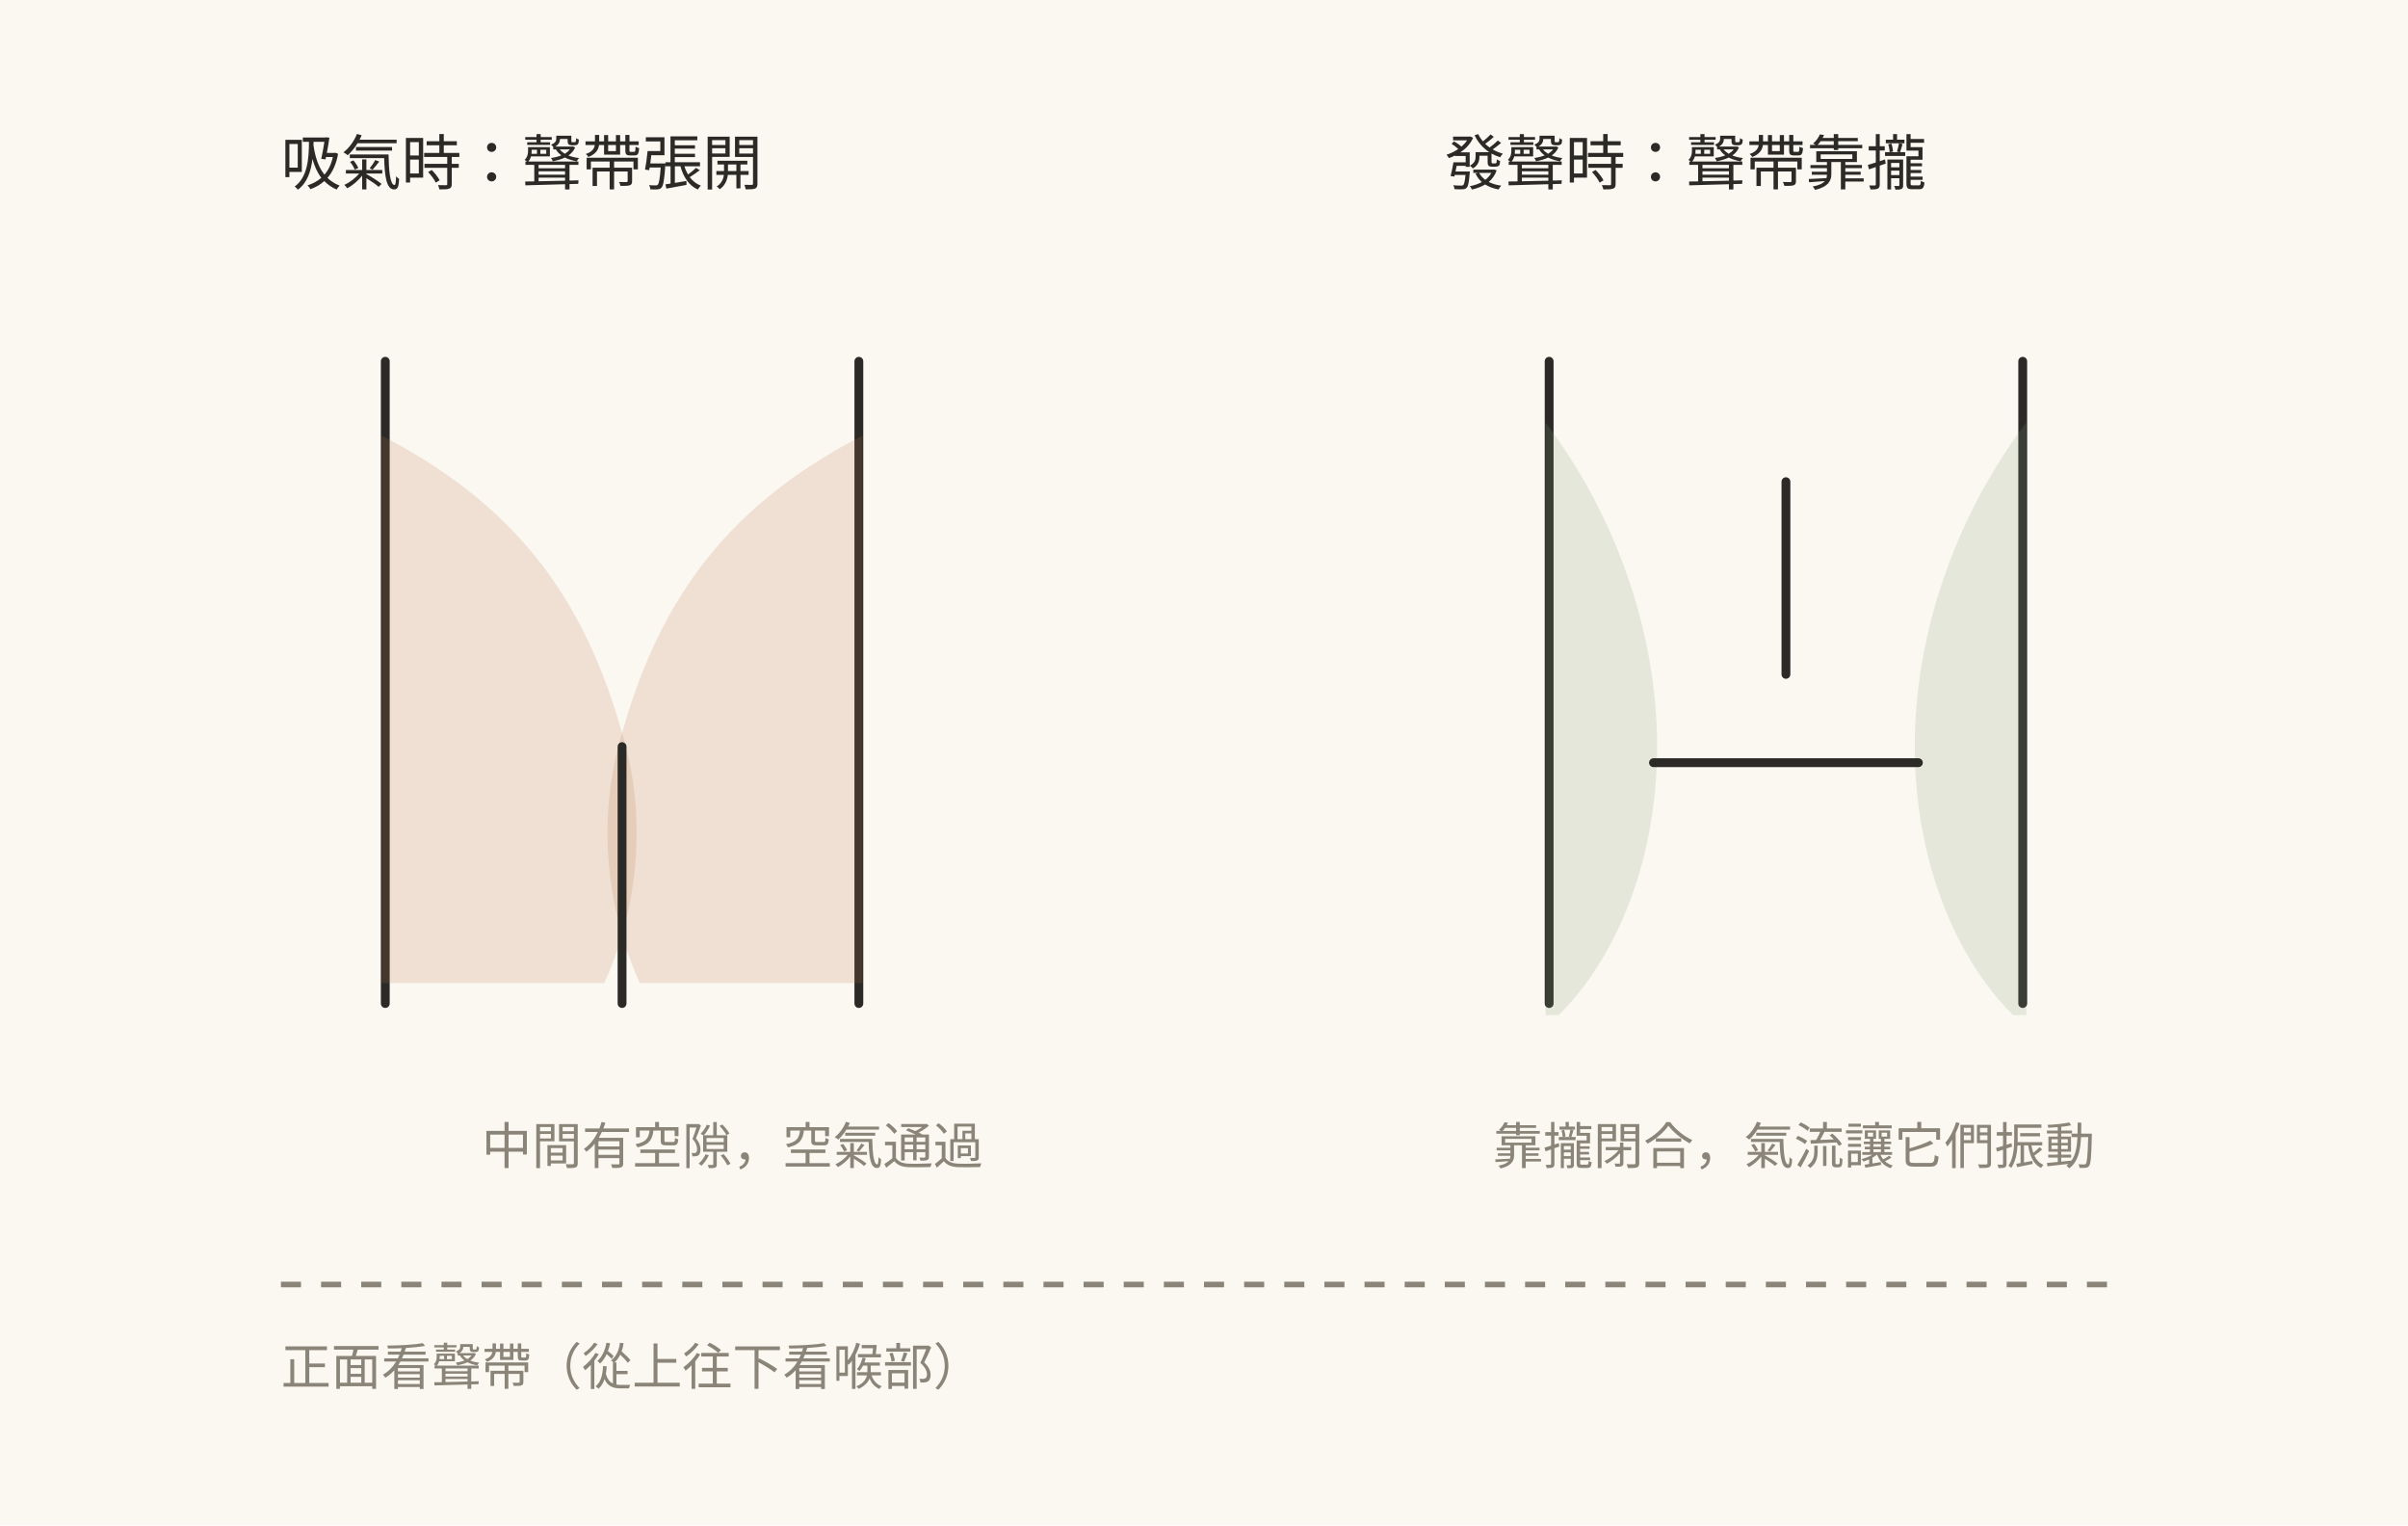
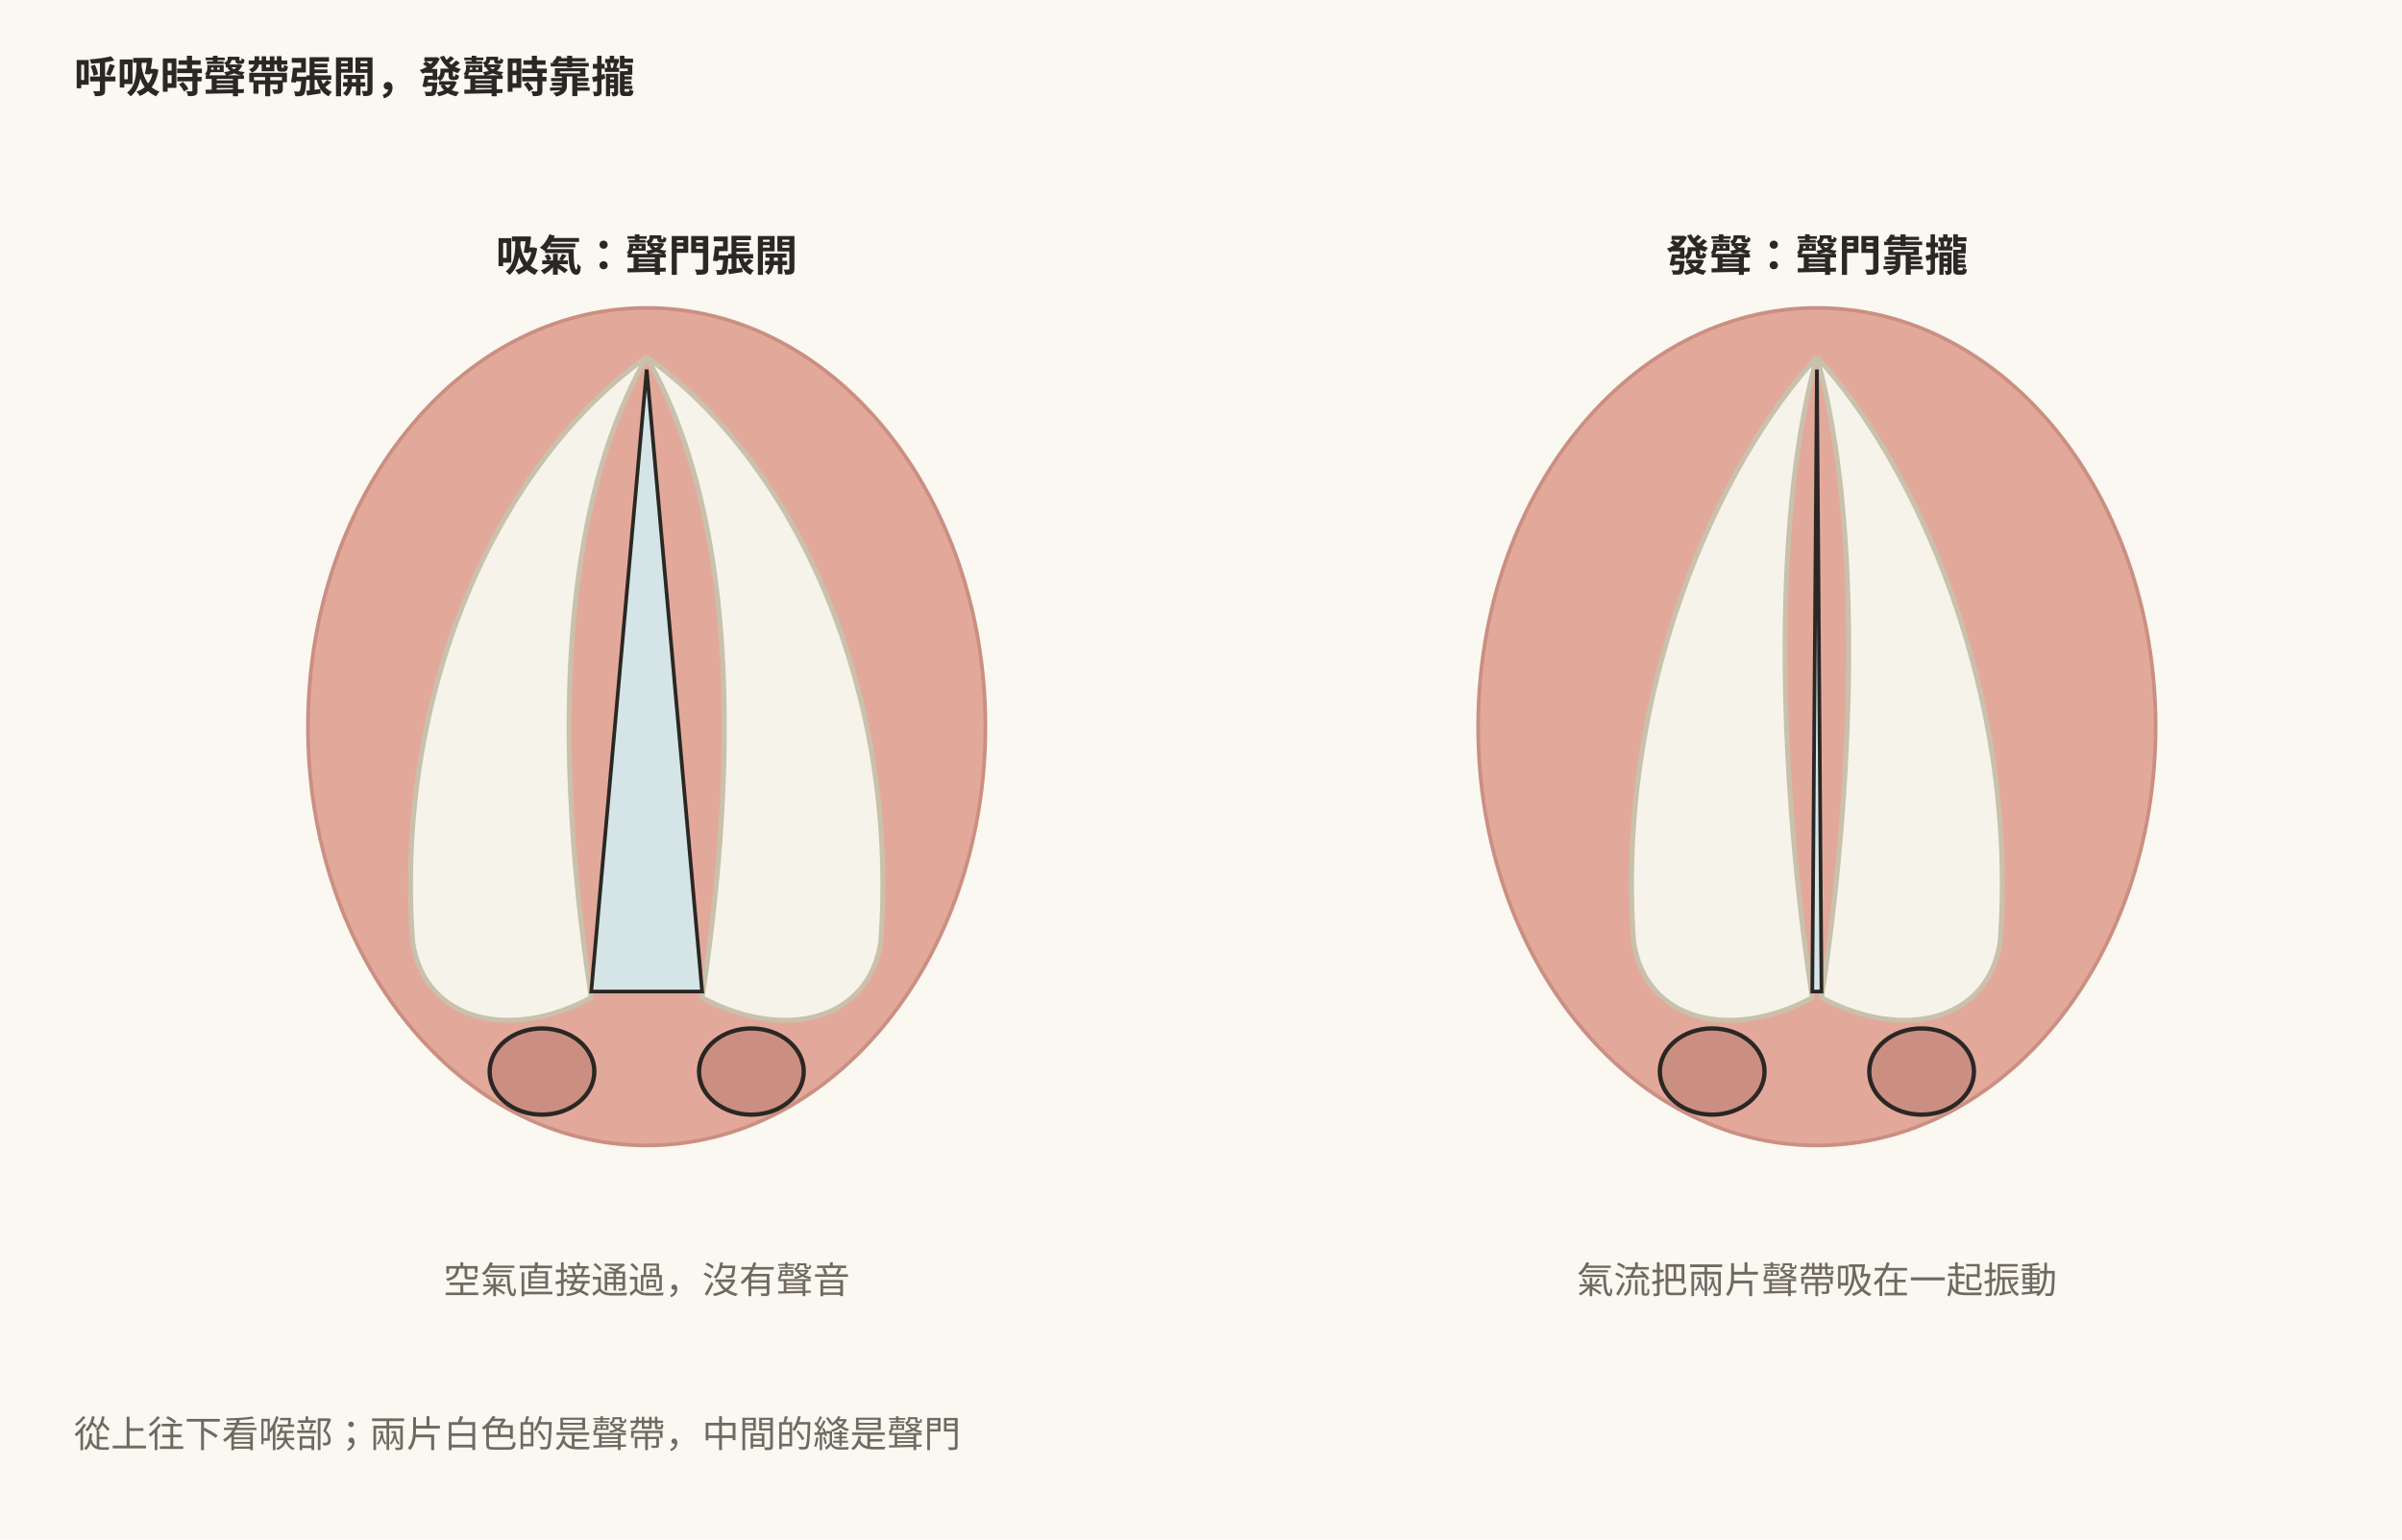
- <svg xmlns="http://www.w3.org/2000/svg" viewBox="0 0 600 380" role="img" aria-label="聲帶開合示意圖：吸氣時張開，發聲時靠攏">
-   <rect width="600" height="380" fill="#fbf8f2" />
+ <svg xmlns="http://www.w3.org/2000/svg" viewBox="0 0 780 500" role="img" aria-label="聲帶開合：吸氣時張開，發聲時靠攏">
+   <rect width="780" height="500" fill="#fbf8f2" />
  <style>
-     .ink { fill: none; stroke: #2b2a26; stroke-width: 2.2; stroke-linecap: round; stroke-linejoin: round; }
-     .thin { fill: none; stroke: #8a8578; stroke-width: 1.4; stroke-dasharray: 5 5; }
-     .grid { fill: none; stroke: #d8d0c2; stroke-width: 1.2; }
-     .fill { fill: #b5734a; opacity: .18; stroke: #b5734a; stroke-width: 1.8; }
-     .fill2 { fill: #7d9b76; opacity: .18; stroke: #7d9b76; stroke-width: 1.8; }
-     .solid { fill: #b5734a; opacity: .85; }
-     .solid2 { fill: #7d9b76; opacity: .85; }
-     .lbl { font-family: 'Noto Serif TC', 'Songti TC', 'PingFang TC', serif; font-size: 15px; fill: #2b2a26; }
-     .lbl-s { font-family: 'Noto Serif TC', 'Songti TC', 'PingFang TC', serif; font-size: 12.5px; fill: #8a8578; }
-     .lbl-b { font-family: 'Noto Serif TC', 'Songti TC', 'PingFang TC', serif; font-size: 15px; fill: #2b2a26; font-weight: 700; }
+     .out   { fill: none; stroke: #2a2724; stroke-width: 1.8; stroke-linejoin: round; stroke-linecap: round; }
+     .lead  { fill: none; stroke: #2a2724; stroke-width: .9; }
+     .dot   { fill: #2a2724; }
+     .skin  { fill: #f1e0d6; stroke: #2a2724; stroke-width: 1.8; }
+     .muc   { fill: #e2a99b; stroke: #cb8f82; stroke-width: 1.2; }
+     .muc2  { fill: #cb8f82; stroke: #2a2724; stroke-width: 1.4; }
+     .cart  { fill: #d5d5c2; stroke: #2a2724; stroke-width: 1.5; }
+     .bone  { fill: #ece6d8; stroke: #2a2724; stroke-width: 1.4; }
+     .air   { fill: #d5e5e7; stroke: #2a2724; stroke-width: 1.3; }
+     .fold  { fill: #f6f3ea; stroke: #c9c1ac; stroke-width: 1.6; }
+     .musc  { fill: #cf8f88; stroke: #2a2724; stroke-width: 1.1; }
+     .hl    { fill: #b5734a; fill-opacity: .22; stroke: #b5734a; stroke-width: 1.7; }
+     .hl2   { fill: #7d9b76; fill-opacity: .22; stroke: #7d9b76; stroke-width: 1.7; }
+     .ink   { fill: none; stroke: #2a2724; stroke-width: 1.8; stroke-linejoin: round; stroke-linecap: round; }
+     .ave   { fill: none; stroke: #b5734a; stroke-width: 2.2; stroke-linejoin: round; stroke-linecap: round; }
+     .ave2  { fill: none; stroke: #7d9b76; stroke-width: 2.2; stroke-linejoin: round; stroke-linecap: round; }
+     .thin  { fill: none; stroke: #d8d0c2; stroke-width: 1.3; stroke-dasharray: 5 5; }
+     .lbl   { font-family: 'Noto Sans TC','PingFang TC',system-ui,sans-serif; font-size: 14px; fill: #2a2724; }
+     .lbl-s { font-family: 'Noto Sans TC','PingFang TC',system-ui,sans-serif; font-size: 12px; fill: #6f6a60; }
+     .lbl-b { font-family: 'Noto Sans TC','PingFang TC',system-ui,sans-serif; font-size: 14px; fill: #2a2724; font-weight: 700; }
  </style>
-   <text class="lbl" x="70" y="46">吸氣時：聲帶張開</text>
-   <text class="lbl" x="360" y="46">發聲時：聲帶靠攏</text>
-   <path class="ink" d="M96 250 C96 190 96 140 96 90" />
-   <path class="ink" d="M214 250 C214 190 214 140 214 90" />
-   <path class="ink" d="M386 250 C386 190 386 140 386 90" />
-   <path class="ink" d="M504 250 C504 190 504 140 504 90" />
-   <path class="fill" d="M96 110 C130 128 146 152 155 186 C160 205 158 226 150 244                         L96 244 Z" />
-   <path class="fill" d="M214 110 C180 128 164 152 155 186 C150 205 152 226 160 244                         L214 244 Z" />
-   <path class="ink" d="M155 186 L155 250" />
-   <path class="fill2" d="M386 108 C402 130 412 158 412 186 C412 214 402 238 388 252                          L386 252 Z" />
-   <path class="fill2" d="M504 108 C488 130 478 158 478 186 C478 214 488 238 502 252                          L504 252 Z" />
-   <path class="ink" d="M412 190 L478 190" stroke-dasharray="0" />
-   <path class="ink" d="M445 120 L445 168" stroke-dasharray="0" />
-   <text class="lbl-s" x="120" y="290">中間有空隙，空氣通過</text>
-   <text class="lbl-s" x="372" y="290">靠攏閉合，氣流讓它們振動</text>
-   <path class="thin" d="M70 320 L530 320" />
-   <text class="lbl-s" x="70" y="345">正面看聲帶（從上往下看喉部）</text>
+   <text class="lbl-b" x="24" y="30">呼吸時聲帶張開，發聲時靠攏</text>
+   <g transform="translate(30,60)">
+     <ellipse class="muc" cx="180" cy="176" rx="110" ry="136" />
+     <ellipse class="muc2" cx="146" cy="288" rx="17" ry="14" />
+     <ellipse class="muc2" cx="214" cy="288" rx="17" ry="14" />
+     <path class="fold" d="M180 56 C148.0 112 152.0 198 162.0 264 C136.0 278 108.0 272 104.0 246 C98.0 164 132.0 90 180 56 Z" />
+     <path class="fold" d="M180 56 C212.0 112 208.0 198 198.0 264 C224.0 278 252.0 272 256.0 246 C262.0 164 228.0 90 180 56 Z" />
+     <path d="M180 60 L162.0 262 L198.0 262 Z" fill="#d5e5e7" stroke="#2a2724" stroke-width="1.2" />
+   </g>
+   <g transform="translate(410,60)">
+     <ellipse class="muc" cx="180" cy="176" rx="110" ry="136" />
+     <ellipse class="muc2" cx="146" cy="288" rx="17" ry="14" />
+     <ellipse class="muc2" cx="214" cy="288" rx="17" ry="14" />
+     <path class="fold" d="M180 56 C164.5 112 168.5 198 178.5 264 C152.5 278 124.5 272 120.5 246 C114.5 164 148.5 90 180 56 Z" />
+     <path class="fold" d="M180 56 C195.5 112 191.5 198 181.5 264 C207.5 278 235.5 272 239.5 246 C245.5 164 211.5 90 180 56 Z" />
+     <path d="M180 60 L178.5 262 L181.5 262 Z" fill="#d5e5e7" stroke="#2a2724" stroke-width="1.2" />
+   </g>
+   <text class="lbl-b" x="210" y="88" text-anchor="middle">吸氣：聲門張開</text>
+   <text class="lbl-b" x="590" y="88" text-anchor="middle">發聲：聲門靠攏</text>
+   <text class="lbl-s" x="210" y="420" text-anchor="middle">空氣直接通過，沒有聲音</text>
+   <text class="lbl-s" x="590" y="420" text-anchor="middle">氣流把兩片聲帶吸在一起振動</text>
+   <text class="lbl-s" x="24" y="470">從上往下看喉部；兩片白色的是聲帶，中間的縫是聲門</text>
</svg>
